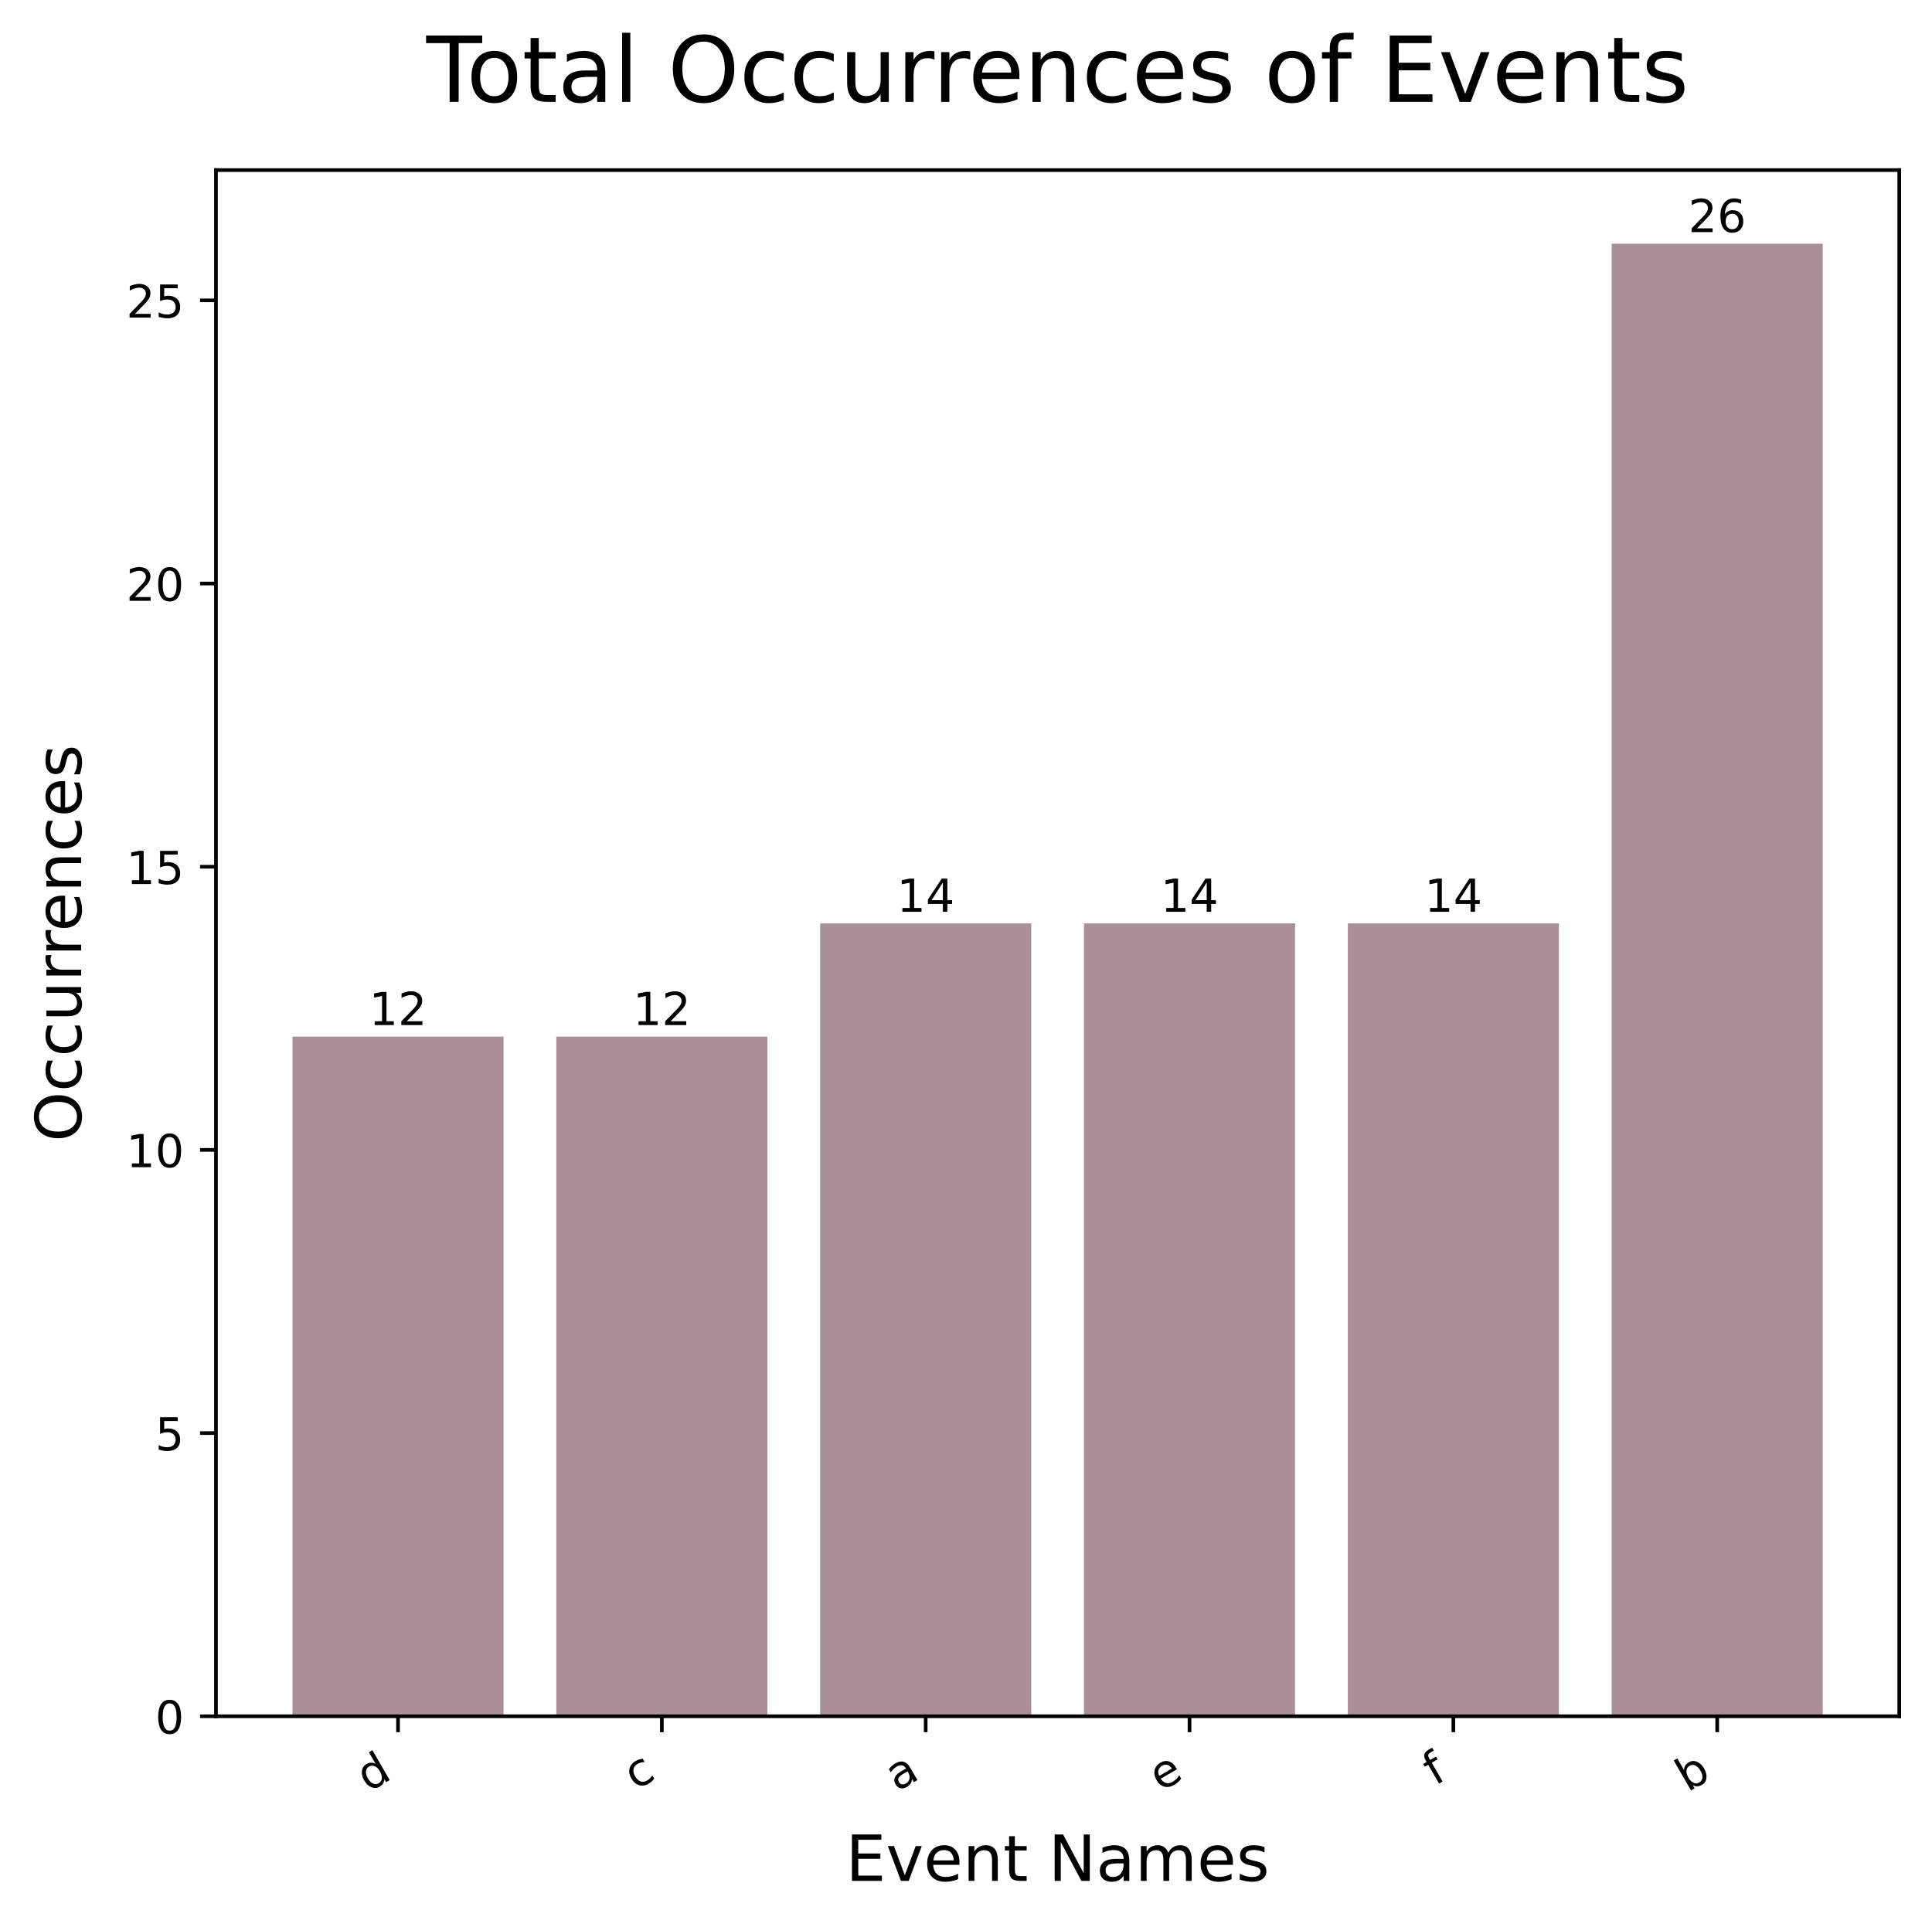
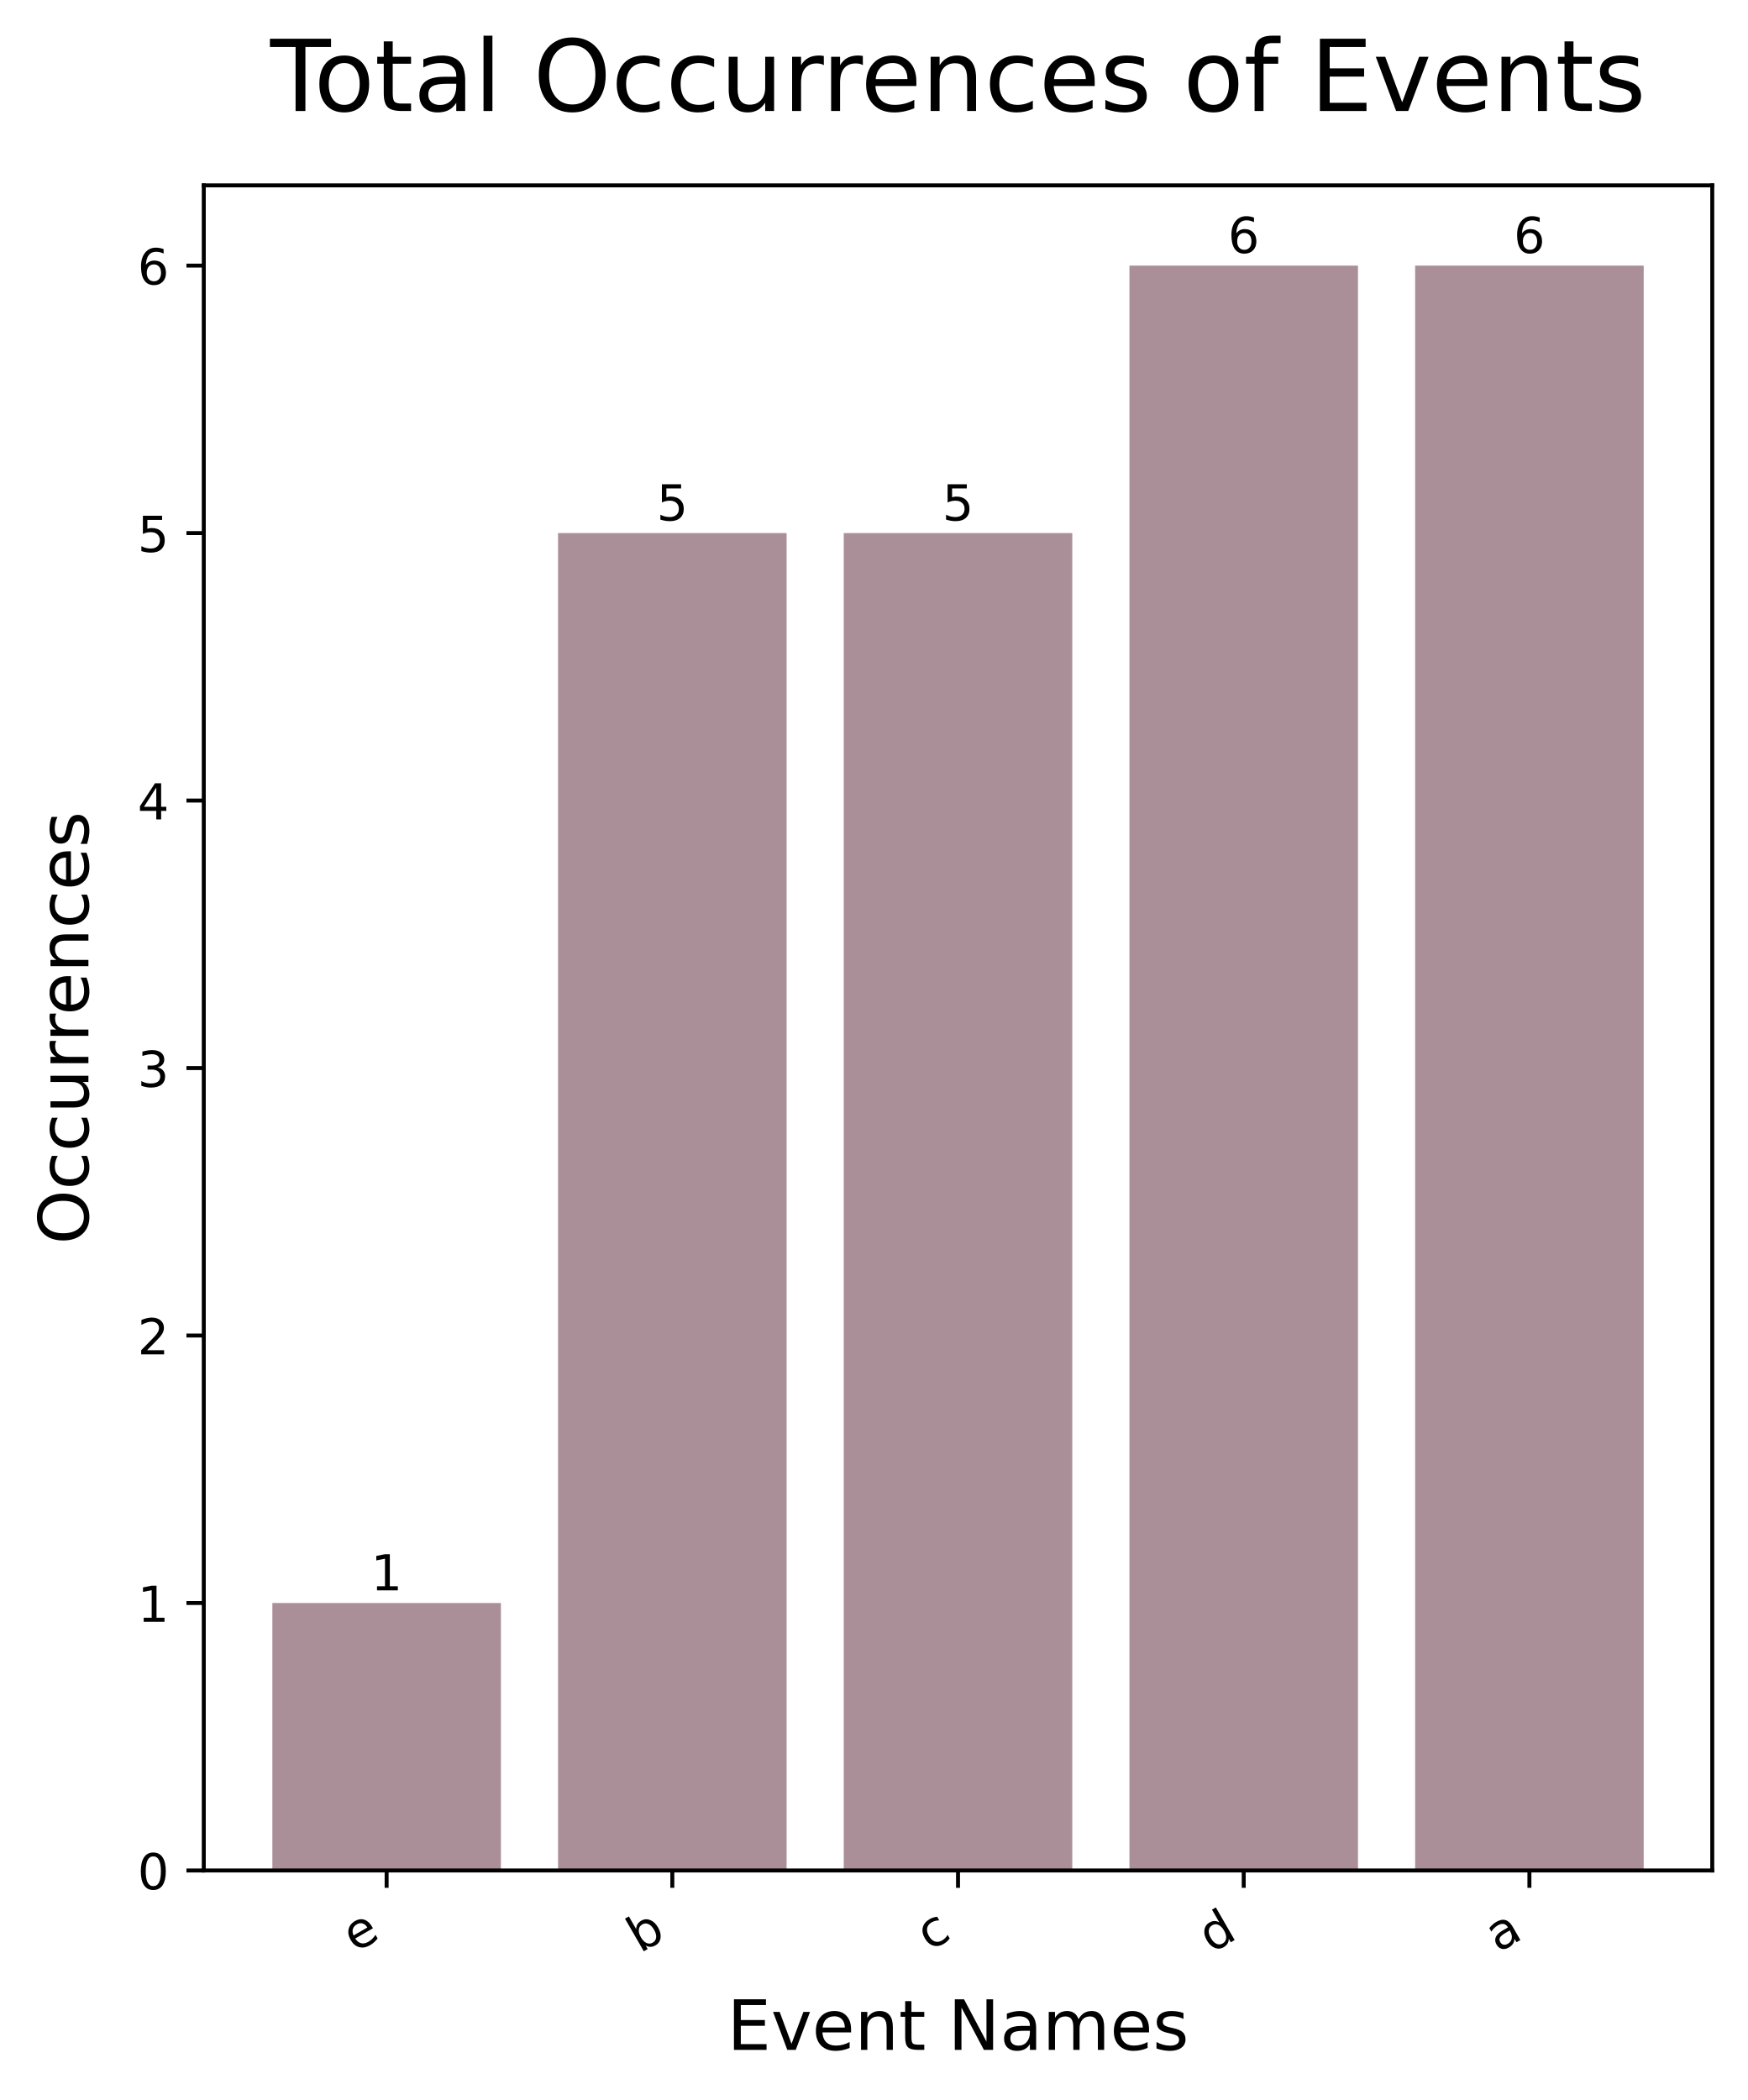
- <svg xmlns="http://www.w3.org/2000/svg" xmlns:xlink="http://www.w3.org/1999/xlink" width="424.704pt" height="423.657pt" viewBox="0 0 424.704 423.657" version="1.1">
+ <svg xmlns="http://www.w3.org/2000/svg" xmlns:xlink="http://www.w3.org/1999/xlink" width="352.642pt" height="423.657pt" viewBox="0 0 352.642 423.657" version="1.1">
  <defs>
    <style type="text/css">*{stroke-linejoin: round; stroke-linecap: butt}</style>
  </defs>
  <g id="figure_1">
    <g id="patch_1">
-       <path d="M 0 423.657  L 424.704 423.657  L 424.704 0  L 0 0  z " style="fill: #ffffff" />
+       <path d="M 0 423.657  L 352.642 423.657  L 352.642 0  L 0 0  z " style="fill: #ffffff" />
    </g>
    <g id="axes_1">
      <g id="patch_2">
-         <path d="M 47.474 377.352  L 417.504 377.352  L 417.504 37.397  L 47.474 37.397  z " style="fill: #ffffff" />
+         <path d="M 41.112 377.352  L 345.442 377.352  L 345.442 37.397  L 41.112 37.397  z " style="fill: #ffffff" />
      </g>
      <g id="patch_3">
-         <path d="M 64.294 377.352  L 110.693 377.352  L 110.693 227.921  L 64.294 227.921  z " clip-path="url(#pc3b5a2dd9d)" style="fill: #855d6a; fill-opacity: 0.69" />
+         <path d="M 54.945 377.352  L 101.056 377.352  L 101.056 323.391  L 54.945 323.391  z " clip-path="url(#p4a63a99fa2)" style="fill: #855d6a; fill-opacity: 0.69" />
      </g>
      <g id="patch_4">
-         <path d="M 122.292 377.352  L 168.691 377.352  L 168.691 227.921  L 122.292 227.921  z " clip-path="url(#pc3b5a2dd9d)" style="fill: #855d6a; fill-opacity: 0.69" />
+         <path d="M 112.583 377.352  L 158.694 377.352  L 158.694 107.546  L 112.583 107.546  z " clip-path="url(#p4a63a99fa2)" style="fill: #855d6a; fill-opacity: 0.69" />
      </g>
      <g id="patch_5">
-         <path d="M 180.291 377.352  L 226.69 377.352  L 226.69 203.016  L 180.291 203.016  z " clip-path="url(#pc3b5a2dd9d)" style="fill: #855d6a; fill-opacity: 0.69" />
+         <path d="M 170.222 377.352  L 216.332 377.352  L 216.332 107.546  L 170.222 107.546  z " clip-path="url(#p4a63a99fa2)" style="fill: #855d6a; fill-opacity: 0.69" />
      </g>
      <g id="patch_6">
-         <path d="M 238.289 377.352  L 284.688 377.352  L 284.688 203.016  L 238.289 203.016  z " clip-path="url(#pc3b5a2dd9d)" style="fill: #855d6a; fill-opacity: 0.69" />
+         <path d="M 227.86 377.352  L 273.97 377.352  L 273.97 53.585  L 227.86 53.585  z " clip-path="url(#p4a63a99fa2)" style="fill: #855d6a; fill-opacity: 0.69" />
      </g>
      <g id="patch_7">
-         <path d="M 296.288 377.352  L 342.686 377.352  L 342.686 203.016  L 296.288 203.016  z " clip-path="url(#pc3b5a2dd9d)" style="fill: #855d6a; fill-opacity: 0.69" />
-       </g>
-       <g id="patch_8">
-         <path d="M 354.286 377.352  L 400.685 377.352  L 400.685 53.585  L 354.286 53.585  z " clip-path="url(#pc3b5a2dd9d)" style="fill: #855d6a; fill-opacity: 0.69" />
+         <path d="M 285.498 377.352  L 331.609 377.352  L 331.609 53.585  L 285.498 53.585  z " clip-path="url(#p4a63a99fa2)" style="fill: #855d6a; fill-opacity: 0.69" />
      </g>
      <g id="matplotlib.axis_1">
        <g id="xtick_1">
          <g id="line2d_1">
            <defs>
-               <path id="m9377171149" d="M 0 0  L 0 3.5  " style="stroke: #000000; stroke-width: 0.8" />
+               <path id="m96c2f8851b" d="M 0 0  L 0 3.5  " style="stroke: #000000; stroke-width: 0.8" />
            </defs>
            <g>
-               <use xlink:href="#m9377171149" x="87.493" y="377.352" style="stroke: #000000; stroke-width: 0.8" />
+               <use xlink:href="#m96c2f8851b" x="78" y="377.352" style="stroke: #000000; stroke-width: 0.8" />
            </g>
          </g>
          <g id="text_1">
-             <g transform="translate(80.95554 394.107)rotate(-30)scale(0.1 -0.1)">
-               <defs>
-                 <path id="DejaVuSans-64" d="M 2906 2969  L 2906 4863  L 3481 4863  L 3481 0  L 2906 0  L 2906 525  Q 2725 213 2448 61  Q 2172 -91 1784 -91  Q 1150 -91 751 415  Q 353 922 353 1747  Q 353 2572 751 3078  Q 1150 3584 1784 3584  Q 2172 3584 2448 3432  Q 2725 3281 2906 2969  z M 947 1747  Q 947 1113 1208 752  Q 1469 391 1925 391  Q 2381 391 2643 752  Q 2906 1113 2906 1747  Q 2906 2381 2643 2742  Q 2381 3103 1925 3103  Q 1469 3103 1208 2742  Q 947 2381 947 1747  z " transform="scale(0.015625)" />
-               </defs>
-               <use xlink:href="#DejaVuSans-64" />
+             <g transform="translate(71.63175 394.0093)rotate(-30)scale(0.1 -0.1)">
+               <defs>
+                 <path id="DejaVuSans-65" d="M 3597 1894  L 3597 1613  L 953 1613  Q 991 1019 1311 708  Q 1631 397 2203 397  Q 2534 397 2845 478  Q 3156 559 3463 722  L 3463 178  Q 3153 47 2828 -22  Q 2503 -91 2169 -91  Q 1331 -91 842 396  Q 353 884 353 1716  Q 353 2575 817 3079  Q 1281 3584 2069 3584  Q 2775 3584 3186 3129  Q 3597 2675 3597 1894  z M 3022 2063  Q 3016 2534 2758 2815  Q 2500 3097 2075 3097  Q 1594 3097 1305 2825  Q 1016 2553 972 2059  L 3022 2063  z " transform="scale(0.015625)" />
+               </defs>
+               <use xlink:href="#DejaVuSans-65" />
            </g>
          </g>
        </g>
        <g id="xtick_2">
          <g id="line2d_2">
            <g>
-               <use xlink:href="#m9377171149" x="145.492" y="377.352" style="stroke: #000000; stroke-width: 0.8" />
+               <use xlink:href="#m96c2f8851b" x="135.639" y="377.352" style="stroke: #000000; stroke-width: 0.8" />
            </g>
          </g>
          <g id="text_2">
-             <g transform="translate(139.6901 393.682)rotate(-30)scale(0.1 -0.1)">
-               <defs>
-                 <path id="DejaVuSans-63" d="M 3122 3366  L 3122 2828  Q 2878 2963 2633 3030  Q 2388 3097 2138 3097  Q 1578 3097 1268 2742  Q 959 2388 959 1747  Q 959 1106 1268 751  Q 1578 397 2138 397  Q 2388 397 2633 464  Q 2878 531 3122 666  L 3122 134  Q 2881 22 2623 -34  Q 2366 -91 2075 -91  Q 1284 -91 818 406  Q 353 903 353 1747  Q 353 2603 823 3093  Q 1294 3584 2113 3584  Q 2378 3584 2631 3529  Q 2884 3475 3122 3366  z " transform="scale(0.015625)" />
-               </defs>
-               <use xlink:href="#DejaVuSans-63" />
+             <g transform="translate(129.1009 394.107)rotate(-30)scale(0.1 -0.1)">
+               <defs>
+                 <path id="DejaVuSans-62" d="M 3116 1747  Q 3116 2381 2855 2742  Q 2594 3103 2138 3103  Q 1681 3103 1420 2742  Q 1159 2381 1159 1747  Q 1159 1113 1420 752  Q 1681 391 2138 391  Q 2594 391 2855 752  Q 3116 1113 3116 1747  z M 1159 2969  Q 1341 3281 1617 3432  Q 1894 3584 2278 3584  Q 2916 3584 3314 3078  Q 3713 2572 3713 1747  Q 3713 922 3314 415  Q 2916 -91 2278 -91  Q 1894 -91 1617 61  Q 1341 213 1159 525  L 1159 0  L 581 0  L 581 4863  L 1159 4863  L 1159 2969  z " transform="scale(0.015625)" />
+               </defs>
+               <use xlink:href="#DejaVuSans-62" />
            </g>
          </g>
        </g>
        <g id="xtick_3">
          <g id="line2d_3">
            <g>
-               <use xlink:href="#m9377171149" x="203.49" y="377.352" style="stroke: #000000; stroke-width: 0.8" />
+               <use xlink:href="#m96c2f8851b" x="193.277" y="377.352" style="stroke: #000000; stroke-width: 0.8" />
            </g>
          </g>
          <g id="text_3">
-             <g transform="translate(197.1432 393.9968)rotate(-30)scale(0.1 -0.1)">
-               <defs>
-                 <path id="DejaVuSans-61" d="M 2194 1759  Q 1497 1759 1228 1600  Q 959 1441 959 1056  Q 959 750 1161 570  Q 1363 391 1709 391  Q 2188 391 2477 730  Q 2766 1069 2766 1631  L 2766 1759  L 2194 1759  z M 3341 1997  L 3341 0  L 2766 0  L 2766 531  Q 2569 213 2275 61  Q 1981 -91 1556 -91  Q 1019 -91 701 211  Q 384 513 384 1019  Q 384 1609 779 1909  Q 1175 2209 1959 2209  L 2766 2209  L 2766 2266  Q 2766 2663 2505 2880  Q 2244 3097 1772 3097  Q 1472 3097 1187 3025  Q 903 2953 641 2809  L 641 3341  Q 956 3463 1253 3523  Q 1550 3584 1831 3584  Q 2591 3584 2966 3190  Q 3341 2797 3341 1997  z " transform="scale(0.015625)" />
-               </defs>
-               <use xlink:href="#DejaVuSans-61" />
+             <g transform="translate(187.4752 393.682)rotate(-30)scale(0.1 -0.1)">
+               <defs>
+                 <path id="DejaVuSans-63" d="M 3122 3366  L 3122 2828  Q 2878 2963 2633 3030  Q 2388 3097 2138 3097  Q 1578 3097 1268 2742  Q 959 2388 959 1747  Q 959 1106 1268 751  Q 1578 397 2138 397  Q 2388 397 2633 464  Q 2878 531 3122 666  L 3122 134  Q 2881 22 2623 -34  Q 2366 -91 2075 -91  Q 1284 -91 818 406  Q 353 903 353 1747  Q 353 2603 823 3093  Q 1294 3584 2113 3584  Q 2378 3584 2631 3529  Q 2884 3475 3122 3366  z " transform="scale(0.015625)" />
+               </defs>
+               <use xlink:href="#DejaVuSans-63" />
            </g>
          </g>
        </g>
        <g id="xtick_4">
          <g id="line2d_4">
            <g>
-               <use xlink:href="#m9377171149" x="261.489" y="377.352" style="stroke: #000000; stroke-width: 0.8" />
+               <use xlink:href="#m96c2f8851b" x="250.915" y="377.352" style="stroke: #000000; stroke-width: 0.8" />
            </g>
          </g>
          <g id="text_4">
-             <g transform="translate(255.12 394.0093)rotate(-30)scale(0.1 -0.1)">
-               <defs>
-                 <path id="DejaVuSans-65" d="M 3597 1894  L 3597 1613  L 953 1613  Q 991 1019 1311 708  Q 1631 397 2203 397  Q 2534 397 2845 478  Q 3156 559 3463 722  L 3463 178  Q 3153 47 2828 -22  Q 2503 -91 2169 -91  Q 1331 -91 842 396  Q 353 884 353 1716  Q 353 2575 817 3079  Q 1281 3584 2069 3584  Q 2775 3584 3186 3129  Q 3597 2675 3597 1894  z M 3022 2063  Q 3016 2534 2758 2815  Q 2500 3097 2075 3097  Q 1594 3097 1305 2825  Q 1016 2553 972 2059  L 3022 2063  z " transform="scale(0.015625)" />
-               </defs>
-               <use xlink:href="#DejaVuSans-65" />
+             <g transform="translate(244.3774 394.107)rotate(-30)scale(0.1 -0.1)">
+               <defs>
+                 <path id="DejaVuSans-64" d="M 2906 2969  L 2906 4863  L 3481 4863  L 3481 0  L 2906 0  L 2906 525  Q 2725 213 2448 61  Q 2172 -91 1784 -91  Q 1150 -91 751 415  Q 353 922 353 1747  Q 353 2572 751 3078  Q 1150 3584 1784 3584  Q 2172 3584 2448 3432  Q 2725 3281 2906 2969  z M 947 1747  Q 947 1113 1208 752  Q 1469 391 1925 391  Q 2381 391 2643 752  Q 2906 1113 2906 1747  Q 2906 2381 2643 2742  Q 2381 3103 1925 3103  Q 1469 3103 1208 2742  Q 947 2381 947 1747  z " transform="scale(0.015625)" />
+               </defs>
+               <use xlink:href="#DejaVuSans-64" />
            </g>
          </g>
        </g>
        <g id="xtick_5">
          <g id="line2d_5">
            <g>
-               <use xlink:href="#m9377171149" x="319.487" y="377.352" style="stroke: #000000; stroke-width: 0.8" />
+               <use xlink:href="#m96c2f8851b" x="308.553" y="377.352" style="stroke: #000000; stroke-width: 0.8" />
            </g>
          </g>
          <g id="text_5">
-             <g transform="translate(315.3985 392.6929)rotate(-30)scale(0.1 -0.1)">
-               <defs>
-                 <path id="DejaVuSans-66" d="M 2375 4863  L 2375 4384  L 1825 4384  Q 1516 4384 1395 4259  Q 1275 4134 1275 3809  L 1275 3500  L 2222 3500  L 2222 3053  L 1275 3053  L 1275 0  L 697 0  L 697 3053  L 147 3053  L 147 3500  L 697 3500  L 697 3744  Q 697 4328 969 4595  Q 1241 4863 1831 4863  L 2375 4863  z " transform="scale(0.015625)" />
-               </defs>
-               <use xlink:href="#DejaVuSans-66" />
-             </g>
-           </g>
-         </g>
-         <g id="xtick_6">
-           <g id="line2d_6">
-             <g>
-               <use xlink:href="#m9377171149" x="377.485" y="377.352" style="stroke: #000000; stroke-width: 0.8" />
-             </g>
-           </g>
-           <g id="text_6">
-             <g transform="translate(370.9477 394.107)rotate(-30)scale(0.1 -0.1)">
-               <defs>
-                 <path id="DejaVuSans-62" d="M 3116 1747  Q 3116 2381 2855 2742  Q 2594 3103 2138 3103  Q 1681 3103 1420 2742  Q 1159 2381 1159 1747  Q 1159 1113 1420 752  Q 1681 391 2138 391  Q 2594 391 2855 752  Q 3116 1113 3116 1747  z M 1159 2969  Q 1341 3281 1617 3432  Q 1894 3584 2278 3584  Q 2916 3584 3314 3078  Q 3713 2572 3713 1747  Q 3713 922 3314 415  Q 2916 -91 2278 -91  Q 1894 -91 1617 61  Q 1341 213 1159 525  L 1159 0  L 581 0  L 581 4863  L 1159 4863  L 1159 2969  z " transform="scale(0.015625)" />
-               </defs>
-               <use xlink:href="#DejaVuSans-62" />
-             </g>
-           </g>
-         </g>
-         <g id="text_7">
-           <g transform="translate(185.912 413.5459)scale(0.14 -0.14)">
+             <g transform="translate(302.2064 393.9968)rotate(-30)scale(0.1 -0.1)">
+               <defs>
+                 <path id="DejaVuSans-61" d="M 2194 1759  Q 1497 1759 1228 1600  Q 959 1441 959 1056  Q 959 750 1161 570  Q 1363 391 1709 391  Q 2188 391 2477 730  Q 2766 1069 2766 1631  L 2766 1759  L 2194 1759  z M 3341 1997  L 3341 0  L 2766 0  L 2766 531  Q 2569 213 2275 61  Q 1981 -91 1556 -91  Q 1019 -91 701 211  Q 384 513 384 1019  Q 384 1609 779 1909  Q 1175 2209 1959 2209  L 2766 2209  L 2766 2266  Q 2766 2663 2505 2880  Q 2244 3097 1772 3097  Q 1472 3097 1187 3025  Q 903 2953 641 2809  L 641 3341  Q 956 3463 1253 3523  Q 1550 3584 1831 3584  Q 2591 3584 2966 3190  Q 3341 2797 3341 1997  z " transform="scale(0.015625)" />
+               </defs>
+               <use xlink:href="#DejaVuSans-61" />
+             </g>
+           </g>
+         </g>
+         <g id="text_6">
+           <g transform="translate(146.6995 413.5459)scale(0.14 -0.14)">
            <defs>
              <path id="DejaVuSans-45" d="M 628 4666  L 3578 4666  L 3578 4134  L 1259 4134  L 1259 2753  L 3481 2753  L 3481 2222  L 1259 2222  L 1259 531  L 3634 531  L 3634 0  L 628 0  L 628 4666  z " transform="scale(0.015625)" />
              <path id="DejaVuSans-76" d="M 191 3500  L 800 3500  L 1894 563  L 2988 3500  L 3597 3500  L 2284 0  L 1503 0  L 191 3500  z " transform="scale(0.015625)" />
              <path id="DejaVuSans-6e" d="M 3513 2113  L 3513 0  L 2938 0  L 2938 2094  Q 2938 2591 2744 2837  Q 2550 3084 2163 3084  Q 1697 3084 1428 2787  Q 1159 2491 1159 1978  L 1159 0  L 581 0  L 581 3500  L 1159 3500  L 1159 2956  Q 1366 3272 1645 3428  Q 1925 3584 2291 3584  Q 2894 3584 3203 3211  Q 3513 2838 3513 2113  z " transform="scale(0.015625)" />
              <path id="DejaVuSans-74" d="M 1172 4494  L 1172 3500  L 2356 3500  L 2356 3053  L 1172 3053  L 1172 1153  Q 1172 725 1289 603  Q 1406 481 1766 481  L 2356 481  L 2356 0  L 1766 0  Q 1100 0 847 248  Q 594 497 594 1153  L 594 3053  L 172 3053  L 172 3500  L 594 3500  L 594 4494  L 1172 4494  z " transform="scale(0.015625)" />
              <path id="DejaVuSans-20" transform="scale(0.015625)" />
              <path id="DejaVuSans-4e" d="M 628 4666  L 1478 4666  L 3547 763  L 3547 4666  L 4159 4666  L 4159 0  L 3309 0  L 1241 3903  L 1241 0  L 628 0  L 628 4666  z " transform="scale(0.015625)" />
              <path id="DejaVuSans-6d" d="M 3328 2828  Q 3544 3216 3844 3400  Q 4144 3584 4550 3584  Q 5097 3584 5394 3201  Q 5691 2819 5691 2113  L 5691 0  L 5113 0  L 5113 2094  Q 5113 2597 4934 2840  Q 4756 3084 4391 3084  Q 3944 3084 3684 2787  Q 3425 2491 3425 1978  L 3425 0  L 2847 0  L 2847 2094  Q 2847 2600 2669 2842  Q 2491 3084 2119 3084  Q 1678 3084 1418 2786  Q 1159 2488 1159 1978  L 1159 0  L 581 0  L 581 3500  L 1159 3500  L 1159 2956  Q 1356 3278 1631 3431  Q 1906 3584 2284 3584  Q 2666 3584 2933 3390  Q 3200 3197 3328 2828  z " transform="scale(0.015625)" />
              <path id="DejaVuSans-73" d="M 2834 3397  L 2834 2853  Q 2591 2978 2328 3040  Q 2066 3103 1784 3103  Q 1356 3103 1142 2972  Q 928 2841 928 2578  Q 928 2378 1081 2264  Q 1234 2150 1697 2047  L 1894 2003  Q 2506 1872 2764 1633  Q 3022 1394 3022 966  Q 3022 478 2636 193  Q 2250 -91 1575 -91  Q 1294 -91 989 -36  Q 684 19 347 128  L 347 722  Q 666 556 975 473  Q 1284 391 1588 391  Q 1994 391 2212 530  Q 2431 669 2431 922  Q 2431 1156 2273 1281  Q 2116 1406 1581 1522  L 1381 1569  Q 847 1681 609 1914  Q 372 2147 372 2553  Q 372 3047 722 3315  Q 1072 3584 1716 3584  Q 2034 3584 2315 3537  Q 2597 3491 2834 3397  z " transform="scale(0.015625)" />
            </defs>
            <use xlink:href="#DejaVuSans-45" />
            <use xlink:href="#DejaVuSans-76" x="63.184" />
            <use xlink:href="#DejaVuSans-65" x="122.363" />
            <use xlink:href="#DejaVuSans-6e" x="183.887" />
            <use xlink:href="#DejaVuSans-74" x="247.266" />
            <use xlink:href="#DejaVuSans-20" x="286.475" />
            <use xlink:href="#DejaVuSans-4e" x="318.262" />
            <use xlink:href="#DejaVuSans-61" x="393.066" />
            <use xlink:href="#DejaVuSans-6d" x="454.346" />
            <use xlink:href="#DejaVuSans-65" x="551.758" />
            <use xlink:href="#DejaVuSans-73" x="613.281" />
          </g>
        </g>
      </g>
      <g id="matplotlib.axis_2">
        <g id="ytick_1">
+           <g id="line2d_6">
+             <defs>
+               <path id="mf84139dd48" d="M 0 0  L -3.5 0  " style="stroke: #000000; stroke-width: 0.8" />
+             </defs>
+             <g>
+               <use xlink:href="#mf84139dd48" x="41.112" y="377.352" style="stroke: #000000; stroke-width: 0.8" />
+             </g>
+           </g>
+           <g id="text_7">
+             <g transform="translate(27.74938 381.1516)scale(0.1 -0.1)">
+               <defs>
+                 <path id="DejaVuSans-30" d="M 2034 4250  Q 1547 4250 1301 3770  Q 1056 3291 1056 2328  Q 1056 1369 1301 889  Q 1547 409 2034 409  Q 2525 409 2770 889  Q 3016 1369 3016 2328  Q 3016 3291 2770 3770  Q 2525 4250 2034 4250  z M 2034 4750  Q 2819 4750 3233 4129  Q 3647 3509 3647 2328  Q 3647 1150 3233 529  Q 2819 -91 2034 -91  Q 1250 -91 836 529  Q 422 1150 422 2328  Q 422 3509 836 4129  Q 1250 4750 2034 4750  z " transform="scale(0.015625)" />
+               </defs>
+               <use xlink:href="#DejaVuSans-30" />
+             </g>
+           </g>
+         </g>
+         <g id="ytick_2">
          <g id="line2d_7">
-             <defs>
-               <path id="m5dbc12ce12" d="M 0 0  L -3.5 0  " style="stroke: #000000; stroke-width: 0.8" />
-             </defs>
-             <g>
-               <use xlink:href="#m5dbc12ce12" x="47.474" y="377.352" style="stroke: #000000; stroke-width: 0.8" />
+             <g>
+               <use xlink:href="#mf84139dd48" x="41.112" y="323.391" style="stroke: #000000; stroke-width: 0.8" />
            </g>
          </g>
          <g id="text_8">
-             <g transform="translate(34.11187 381.1516)scale(0.1 -0.1)">
-               <defs>
-                 <path id="DejaVuSans-30" d="M 2034 4250  Q 1547 4250 1301 3770  Q 1056 3291 1056 2328  Q 1056 1369 1301 889  Q 1547 409 2034 409  Q 2525 409 2770 889  Q 3016 1369 3016 2328  Q 3016 3291 2770 3770  Q 2525 4250 2034 4250  z M 2034 4750  Q 2819 4750 3233 4129  Q 3647 3509 3647 2328  Q 3647 1150 3233 529  Q 2819 -91 2034 -91  Q 1250 -91 836 529  Q 422 1150 422 2328  Q 422 3509 836 4129  Q 1250 4750 2034 4750  z " transform="scale(0.015625)" />
-               </defs>
-               <use xlink:href="#DejaVuSans-30" />
-             </g>
-           </g>
-         </g>
-         <g id="ytick_2">
+             <g transform="translate(27.74938 327.1904)scale(0.1 -0.1)">
+               <defs>
+                 <path id="DejaVuSans-31" d="M 794 531  L 1825 531  L 1825 4091  L 703 3866  L 703 4441  L 1819 4666  L 2450 4666  L 2450 531  L 3481 531  L 3481 0  L 794 0  L 794 531  z " transform="scale(0.015625)" />
+               </defs>
+               <use xlink:href="#DejaVuSans-31" />
+             </g>
+           </g>
+         </g>
+         <g id="ytick_3">
          <g id="line2d_8">
            <g>
-               <use xlink:href="#m5dbc12ce12" x="47.474" y="315.089" style="stroke: #000000; stroke-width: 0.8" />
+               <use xlink:href="#mf84139dd48" x="41.112" y="269.43" style="stroke: #000000; stroke-width: 0.8" />
            </g>
          </g>
          <g id="text_9">
-             <g transform="translate(34.11187 318.8887)scale(0.1 -0.1)">
+             <g transform="translate(27.74938 273.2292)scale(0.1 -0.1)">
+               <defs>
+                 <path id="DejaVuSans-32" d="M 1228 531  L 3431 531  L 3431 0  L 469 0  L 469 531  Q 828 903 1448 1529  Q 2069 2156 2228 2338  Q 2531 2678 2651 2914  Q 2772 3150 2772 3378  Q 2772 3750 2511 3984  Q 2250 4219 1831 4219  Q 1534 4219 1204 4116  Q 875 4013 500 3803  L 500 4441  Q 881 4594 1212 4672  Q 1544 4750 1819 4750  Q 2544 4750 2975 4387  Q 3406 4025 3406 3419  Q 3406 3131 3298 2873  Q 3191 2616 2906 2266  Q 2828 2175 2409 1742  Q 1991 1309 1228 531  z " transform="scale(0.015625)" />
+               </defs>
+               <use xlink:href="#DejaVuSans-32" />
+             </g>
+           </g>
+         </g>
+         <g id="ytick_4">
+           <g id="line2d_9">
+             <g>
+               <use xlink:href="#mf84139dd48" x="41.112" y="215.469" style="stroke: #000000; stroke-width: 0.8" />
+             </g>
+           </g>
+           <g id="text_10">
+             <g transform="translate(27.74938 219.268)scale(0.1 -0.1)">
+               <defs>
+                 <path id="DejaVuSans-33" d="M 2597 2516  Q 3050 2419 3304 2112  Q 3559 1806 3559 1356  Q 3559 666 3084 287  Q 2609 -91 1734 -91  Q 1441 -91 1130 -33  Q 819 25 488 141  L 488 750  Q 750 597 1062 519  Q 1375 441 1716 441  Q 2309 441 2620 675  Q 2931 909 2931 1356  Q 2931 1769 2642 2001  Q 2353 2234 1838 2234  L 1294 2234  L 1294 2753  L 1863 2753  Q 2328 2753 2575 2939  Q 2822 3125 2822 3475  Q 2822 3834 2567 4026  Q 2313 4219 1838 4219  Q 1578 4219 1281 4162  Q 984 4106 628 3988  L 628 4550  Q 988 4650 1302 4700  Q 1616 4750 1894 4750  Q 2613 4750 3031 4423  Q 3450 4097 3450 3541  Q 3450 3153 3228 2886  Q 3006 2619 2597 2516  z " transform="scale(0.015625)" />
+               </defs>
+               <use xlink:href="#DejaVuSans-33" />
+             </g>
+           </g>
+         </g>
+         <g id="ytick_5">
+           <g id="line2d_10">
+             <g>
+               <use xlink:href="#mf84139dd48" x="41.112" y="161.508" style="stroke: #000000; stroke-width: 0.8" />
+             </g>
+           </g>
+           <g id="text_11">
+             <g transform="translate(27.74938 165.3068)scale(0.1 -0.1)">
+               <defs>
+                 <path id="DejaVuSans-34" d="M 2419 4116  L 825 1625  L 2419 1625  L 2419 4116  z M 2253 4666  L 3047 4666  L 3047 1625  L 3713 1625  L 3713 1100  L 3047 1100  L 3047 0  L 2419 0  L 2419 1100  L 313 1100  L 313 1709  L 2253 4666  z " transform="scale(0.015625)" />
+               </defs>
+               <use xlink:href="#DejaVuSans-34" />
+             </g>
+           </g>
+         </g>
+         <g id="ytick_6">
+           <g id="line2d_11">
+             <g>
+               <use xlink:href="#mf84139dd48" x="41.112" y="107.546" style="stroke: #000000; stroke-width: 0.8" />
+             </g>
+           </g>
+           <g id="text_12">
+             <g transform="translate(27.74938 111.3456)scale(0.1 -0.1)">
              <defs>
                <path id="DejaVuSans-35" d="M 691 4666  L 3169 4666  L 3169 4134  L 1269 4134  L 1269 2991  Q 1406 3038 1543 3061  Q 1681 3084 1819 3084  Q 2600 3084 3056 2656  Q 3513 2228 3513 1497  Q 3513 744 3044 326  Q 2575 -91 1722 -91  Q 1428 -91 1123 -41  Q 819 9 494 109  L 494 744  Q 775 591 1075 516  Q 1375 441 1709 441  Q 2250 441 2565 725  Q 2881 1009 2881 1497  Q 2881 1984 2565 2268  Q 2250 2553 1709 2553  Q 1456 2553 1204 2497  Q 953 2441 691 2322  L 691 4666  z " transform="scale(0.015625)" />
              </defs>
              <use xlink:href="#DejaVuSans-35" />
            </g>
          </g>
        </g>
-         <g id="ytick_3">
-           <g id="line2d_9">
-             <g>
-               <use xlink:href="#m5dbc12ce12" x="47.474" y="252.827" style="stroke: #000000; stroke-width: 0.8" />
-             </g>
-           </g>
-           <g id="text_10">
-             <g transform="translate(27.74938 256.6257)scale(0.1 -0.1)">
-               <defs>
-                 <path id="DejaVuSans-31" d="M 794 531  L 1825 531  L 1825 4091  L 703 3866  L 703 4441  L 1819 4666  L 2450 4666  L 2450 531  L 3481 531  L 3481 0  L 794 0  L 794 531  z " transform="scale(0.015625)" />
-               </defs>
-               <use xlink:href="#DejaVuSans-31" />
-               <use xlink:href="#DejaVuSans-30" x="63.623" />
-             </g>
-           </g>
-         </g>
-         <g id="ytick_4">
-           <g id="line2d_10">
-             <g>
-               <use xlink:href="#m5dbc12ce12" x="47.474" y="190.564" style="stroke: #000000; stroke-width: 0.8" />
-             </g>
-           </g>
-           <g id="text_11">
-             <g transform="translate(27.74938 194.3628)scale(0.1 -0.1)">
-               <use xlink:href="#DejaVuSans-31" />
-               <use xlink:href="#DejaVuSans-35" x="63.623" />
-             </g>
-           </g>
-         </g>
-         <g id="ytick_5">
-           <g id="line2d_11">
-             <g>
-               <use xlink:href="#m5dbc12ce12" x="47.474" y="128.301" style="stroke: #000000; stroke-width: 0.8" />
-             </g>
-           </g>
-           <g id="text_12">
-             <g transform="translate(27.74938 132.0999)scale(0.1 -0.1)">
-               <defs>
-                 <path id="DejaVuSans-32" d="M 1228 531  L 3431 531  L 3431 0  L 469 0  L 469 531  Q 828 903 1448 1529  Q 2069 2156 2228 2338  Q 2531 2678 2651 2914  Q 2772 3150 2772 3378  Q 2772 3750 2511 3984  Q 2250 4219 1831 4219  Q 1534 4219 1204 4116  Q 875 4013 500 3803  L 500 4441  Q 881 4594 1212 4672  Q 1544 4750 1819 4750  Q 2544 4750 2975 4387  Q 3406 4025 3406 3419  Q 3406 3131 3298 2873  Q 3191 2616 2906 2266  Q 2828 2175 2409 1742  Q 1991 1309 1228 531  z " transform="scale(0.015625)" />
-               </defs>
-               <use xlink:href="#DejaVuSans-32" />
-               <use xlink:href="#DejaVuSans-30" x="63.623" />
-             </g>
-           </g>
-         </g>
-         <g id="ytick_6">
+         <g id="ytick_7">
          <g id="line2d_12">
            <g>
-               <use xlink:href="#m5dbc12ce12" x="47.474" y="66.038" style="stroke: #000000; stroke-width: 0.8" />
+               <use xlink:href="#mf84139dd48" x="41.112" y="53.585" style="stroke: #000000; stroke-width: 0.8" />
            </g>
          </g>
          <g id="text_13">
-             <g transform="translate(27.74938 69.83703)scale(0.1 -0.1)">
-               <use xlink:href="#DejaVuSans-32" />
-               <use xlink:href="#DejaVuSans-35" x="63.623" />
+             <g transform="translate(27.74938 57.38445)scale(0.1 -0.1)">
+               <defs>
+                 <path id="DejaVuSans-36" d="M 2113 2584  Q 1688 2584 1439 2293  Q 1191 2003 1191 1497  Q 1191 994 1439 701  Q 1688 409 2113 409  Q 2538 409 2786 701  Q 3034 994 3034 1497  Q 3034 2003 2786 2293  Q 2538 2584 2113 2584  z M 3366 4563  L 3366 3988  Q 3128 4100 2886 4159  Q 2644 4219 2406 4219  Q 1781 4219 1451 3797  Q 1122 3375 1075 2522  Q 1259 2794 1537 2939  Q 1816 3084 2150 3084  Q 2853 3084 3261 2657  Q 3669 2231 3669 1497  Q 3669 778 3244 343  Q 2819 -91 2113 -91  Q 1303 -91 875 529  Q 447 1150 447 2328  Q 447 3434 972 4092  Q 1497 4750 2381 4750  Q 2619 4750 2861 4703  Q 3103 4656 3366 4563  z " transform="scale(0.015625)" />
+               </defs>
+               <use xlink:href="#DejaVuSans-36" />
            </g>
          </g>
        </g>
        <g id="text_14">
          <g transform="translate(17.83781 251.0404)rotate(-90)scale(0.14 -0.14)">
            <defs>
              <path id="DejaVuSans-4f" d="M 2522 4238  Q 1834 4238 1429 3725  Q 1025 3213 1025 2328  Q 1025 1447 1429 934  Q 1834 422 2522 422  Q 3209 422 3611 934  Q 4013 1447 4013 2328  Q 4013 3213 3611 3725  Q 3209 4238 2522 4238  z M 2522 4750  Q 3503 4750 4090 4092  Q 4678 3434 4678 2328  Q 4678 1225 4090 567  Q 3503 -91 2522 -91  Q 1538 -91 948 565  Q 359 1222 359 2328  Q 359 3434 948 4092  Q 1538 4750 2522 4750  z " transform="scale(0.015625)" />
              <path id="DejaVuSans-75" d="M 544 1381  L 544 3500  L 1119 3500  L 1119 1403  Q 1119 906 1312 657  Q 1506 409 1894 409  Q 2359 409 2629 706  Q 2900 1003 2900 1516  L 2900 3500  L 3475 3500  L 3475 0  L 2900 0  L 2900 538  Q 2691 219 2414 64  Q 2138 -91 1772 -91  Q 1169 -91 856 284  Q 544 659 544 1381  z M 1991 3584  L 1991 3584  z " transform="scale(0.015625)" />
              <path id="DejaVuSans-72" d="M 2631 2963  Q 2534 3019 2420 3045  Q 2306 3072 2169 3072  Q 1681 3072 1420 2755  Q 1159 2438 1159 1844  L 1159 0  L 581 0  L 581 3500  L 1159 3500  L 1159 2956  Q 1341 3275 1631 3429  Q 1922 3584 2338 3584  Q 2397 3584 2469 3576  Q 2541 3569 2628 3553  L 2631 2963  z " transform="scale(0.015625)" />
            </defs>
            <use xlink:href="#DejaVuSans-4f" />
            <use xlink:href="#DejaVuSans-63" x="78.711" />
            <use xlink:href="#DejaVuSans-63" x="133.691" />
            <use xlink:href="#DejaVuSans-75" x="188.672" />
            <use xlink:href="#DejaVuSans-72" x="252.051" />
            <use xlink:href="#DejaVuSans-72" x="291.414" />
            <use xlink:href="#DejaVuSans-65" x="330.277" />
            <use xlink:href="#DejaVuSans-6e" x="391.801" />
            <use xlink:href="#DejaVuSans-63" x="455.18" />
            <use xlink:href="#DejaVuSans-65" x="510.16" />
            <use xlink:href="#DejaVuSans-73" x="571.684" />
          </g>
        </g>
      </g>
+       <g id="patch_8">
+         <path d="M 41.112 377.352  L 41.112 37.397  " style="fill: none; stroke: #000000; stroke-width: 0.8; stroke-linejoin: miter; stroke-linecap: square" />
+       </g>
      <g id="patch_9">
-         <path d="M 47.474 377.352  L 47.474 37.397  " style="fill: none; stroke: #000000; stroke-width: 0.8; stroke-linejoin: miter; stroke-linecap: square" />
+         <path d="M 345.442 377.352  L 345.442 37.397  " style="fill: none; stroke: #000000; stroke-width: 0.8; stroke-linejoin: miter; stroke-linecap: square" />
      </g>
      <g id="patch_10">
-         <path d="M 417.504 377.352  L 417.504 37.397  " style="fill: none; stroke: #000000; stroke-width: 0.8; stroke-linejoin: miter; stroke-linecap: square" />
+         <path d="M 41.112 377.352  L 345.442 377.352  " style="fill: none; stroke: #000000; stroke-width: 0.8; stroke-linejoin: miter; stroke-linecap: square" />
      </g>
      <g id="patch_11">
-         <path d="M 47.474 377.352  L 417.504 377.352  " style="fill: none; stroke: #000000; stroke-width: 0.8; stroke-linejoin: miter; stroke-linecap: square" />
-       </g>
-       <g id="patch_12">
-         <path d="M 47.474 37.397  L 417.504 37.397  " style="fill: none; stroke: #000000; stroke-width: 0.8; stroke-linejoin: miter; stroke-linecap: square" />
+         <path d="M 41.112 37.397  L 345.442 37.397  " style="fill: none; stroke: #000000; stroke-width: 0.8; stroke-linejoin: miter; stroke-linecap: square" />
      </g>
      <g id="text_15">
-         <g transform="translate(81.13079 225.3717)scale(0.1 -0.1)">
+         <g transform="translate(74.81911 320.8415)scale(0.1 -0.1)">
          <use xlink:href="#DejaVuSans-31" />
-           <use xlink:href="#DejaVuSans-32" x="63.623" />
        </g>
      </g>
      <g id="text_16">
-         <g transform="translate(139.1292 225.3717)scale(0.1 -0.1)">
-           <use xlink:href="#DejaVuSans-31" />
-           <use xlink:href="#DejaVuSans-32" x="63.623" />
+         <g transform="translate(132.4574 104.9967)scale(0.1 -0.1)">
+           <use xlink:href="#DejaVuSans-35" />
        </g>
      </g>
      <g id="text_17">
-         <g transform="translate(197.1277 200.4665)scale(0.1 -0.1)">
-           <defs>
-             <path id="DejaVuSans-34" d="M 2419 4116  L 825 1625  L 2419 1625  L 2419 4116  z M 2253 4666  L 3047 4666  L 3047 1625  L 3713 1625  L 3713 1100  L 3047 1100  L 3047 0  L 2419 0  L 2419 1100  L 313 1100  L 313 1709  L 2253 4666  z " transform="scale(0.015625)" />
-           </defs>
-           <use xlink:href="#DejaVuSans-31" />
-           <use xlink:href="#DejaVuSans-34" x="63.623" />
+         <g transform="translate(190.0956 104.9967)scale(0.1 -0.1)">
+           <use xlink:href="#DejaVuSans-35" />
        </g>
      </g>
      <g id="text_18">
-         <g transform="translate(255.1261 200.4665)scale(0.1 -0.1)">
-           <use xlink:href="#DejaVuSans-31" />
-           <use xlink:href="#DejaVuSans-34" x="63.623" />
+         <g transform="translate(247.7339 51.03556)scale(0.1 -0.1)">
+           <use xlink:href="#DejaVuSans-36" />
        </g>
      </g>
      <g id="text_19">
-         <g transform="translate(313.1245 200.4665)scale(0.1 -0.1)">
-           <use xlink:href="#DejaVuSans-31" />
-           <use xlink:href="#DejaVuSans-34" x="63.623" />
+         <g transform="translate(305.3721 51.03556)scale(0.1 -0.1)">
+           <use xlink:href="#DejaVuSans-36" />
        </g>
      </g>
      <g id="text_20">
-         <g transform="translate(371.123 51.03556)scale(0.1 -0.1)">
-           <defs>
-             <path id="DejaVuSans-36" d="M 2113 2584  Q 1688 2584 1439 2293  Q 1191 2003 1191 1497  Q 1191 994 1439 701  Q 1688 409 2113 409  Q 2538 409 2786 701  Q 3034 994 3034 1497  Q 3034 2003 2786 2293  Q 2538 2584 2113 2584  z M 3366 4563  L 3366 3988  Q 3128 4100 2886 4159  Q 2644 4219 2406 4219  Q 1781 4219 1451 3797  Q 1122 3375 1075 2522  Q 1259 2794 1537 2939  Q 1816 3084 2150 3084  Q 2853 3084 3261 2657  Q 3669 2231 3669 1497  Q 3669 778 3244 343  Q 2819 -91 2113 -91  Q 1303 -91 875 529  Q 447 1150 447 2328  Q 447 3434 972 4092  Q 1497 4750 2381 4750  Q 2619 4750 2861 4703  Q 3103 4656 3366 4563  z " transform="scale(0.015625)" />
-           </defs>
-           <use xlink:href="#DejaVuSans-32" />
-           <use xlink:href="#DejaVuSans-36" x="63.623" />
-         </g>
-       </g>
-       <g id="text_21">
-         <g transform="translate(93.72531 22.39688)scale(0.2 -0.2)">
+         <g transform="translate(54.51281 22.39688)scale(0.2 -0.2)">
          <defs>
            <path id="DejaVuSans-54" d="M -19 4666  L 3928 4666  L 3928 4134  L 2272 4134  L 2272 0  L 1638 0  L 1638 4134  L -19 4134  L -19 4666  z " transform="scale(0.015625)" />
            <path id="DejaVuSans-6f" d="M 1959 3097  Q 1497 3097 1228 2736  Q 959 2375 959 1747  Q 959 1119 1226 758  Q 1494 397 1959 397  Q 2419 397 2687 759  Q 2956 1122 2956 1747  Q 2956 2369 2687 2733  Q 2419 3097 1959 3097  z M 1959 3584  Q 2709 3584 3137 3096  Q 3566 2609 3566 1747  Q 3566 888 3137 398  Q 2709 -91 1959 -91  Q 1206 -91 779 398  Q 353 888 353 1747  Q 353 2609 779 3096  Q 1206 3584 1959 3584  z " transform="scale(0.015625)" />
            <path id="DejaVuSans-6c" d="M 603 4863  L 1178 4863  L 1178 0  L 603 0  L 603 4863  z " transform="scale(0.015625)" />
+             <path id="DejaVuSans-66" d="M 2375 4863  L 2375 4384  L 1825 4384  Q 1516 4384 1395 4259  Q 1275 4134 1275 3809  L 1275 3500  L 2222 3500  L 2222 3053  L 1275 3053  L 1275 0  L 697 0  L 697 3053  L 147 3053  L 147 3500  L 697 3500  L 697 3744  Q 697 4328 969 4595  Q 1241 4863 1831 4863  L 2375 4863  z " transform="scale(0.015625)" />
          </defs>
          <use xlink:href="#DejaVuSans-54" />
          <use xlink:href="#DejaVuSans-6f" x="44.084" />
          <use xlink:href="#DejaVuSans-74" x="105.266" />
          <use xlink:href="#DejaVuSans-61" x="144.475" />
          <use xlink:href="#DejaVuSans-6c" x="205.754" />
          <use xlink:href="#DejaVuSans-20" x="233.537" />
          <use xlink:href="#DejaVuSans-4f" x="265.324" />
          <use xlink:href="#DejaVuSans-63" x="344.035" />
          <use xlink:href="#DejaVuSans-63" x="399.016" />
          <use xlink:href="#DejaVuSans-75" x="453.996" />
          <use xlink:href="#DejaVuSans-72" x="517.375" />
          <use xlink:href="#DejaVuSans-72" x="556.738" />
          <use xlink:href="#DejaVuSans-65" x="595.602" />
          <use xlink:href="#DejaVuSans-6e" x="657.125" />
          <use xlink:href="#DejaVuSans-63" x="720.504" />
          <use xlink:href="#DejaVuSans-65" x="775.484" />
          <use xlink:href="#DejaVuSans-73" x="837.008" />
          <use xlink:href="#DejaVuSans-20" x="889.107" />
          <use xlink:href="#DejaVuSans-6f" x="920.895" />
          <use xlink:href="#DejaVuSans-66" x="982.076" />
          <use xlink:href="#DejaVuSans-20" x="1017.281" />
          <use xlink:href="#DejaVuSans-45" x="1049.068" />
          <use xlink:href="#DejaVuSans-76" x="1112.252" />
          <use xlink:href="#DejaVuSans-65" x="1171.432" />
          <use xlink:href="#DejaVuSans-6e" x="1232.955" />
          <use xlink:href="#DejaVuSans-74" x="1296.334" />
          <use xlink:href="#DejaVuSans-73" x="1335.543" />
        </g>
      </g>
    </g>
  </g>
  <defs>
-     <clipPath id="pc3b5a2dd9d">
-       <rect x="47.474" y="37.397" width="370.03" height="339.955" />
+     <clipPath id="p4a63a99fa2">
+       <rect x="41.112" y="37.397" width="304.33" height="339.955" />
    </clipPath>
  </defs>
</svg>
